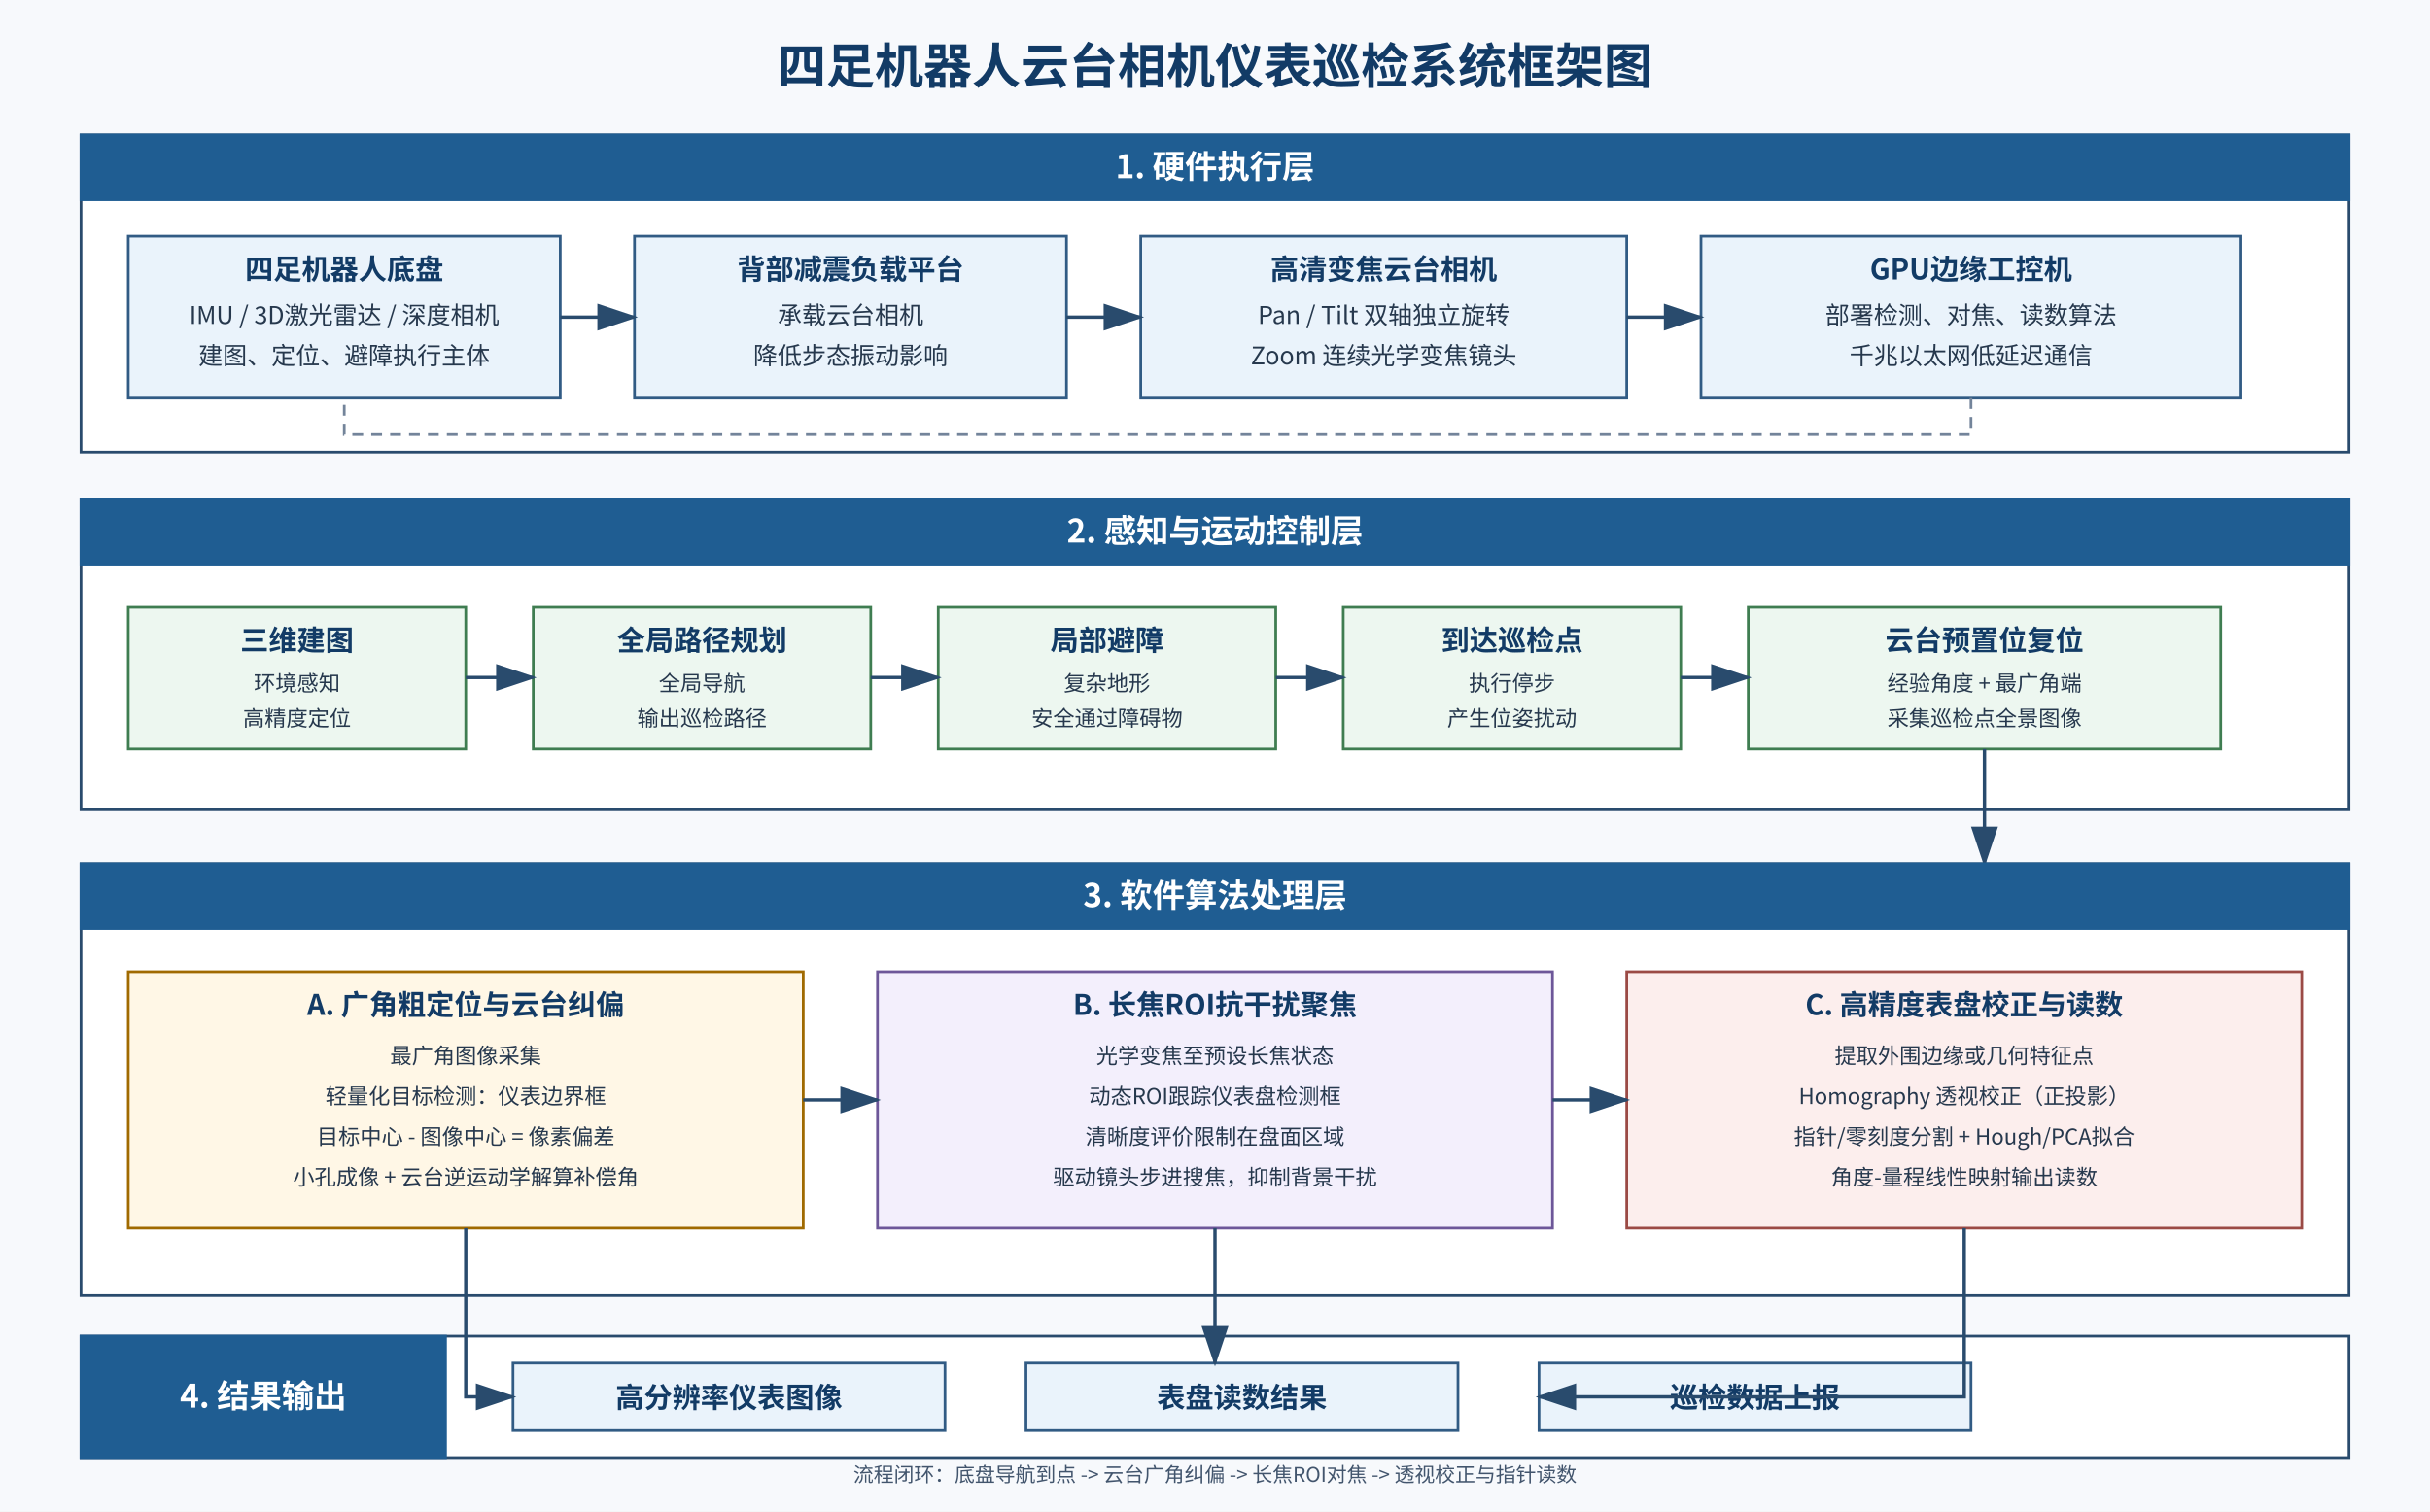
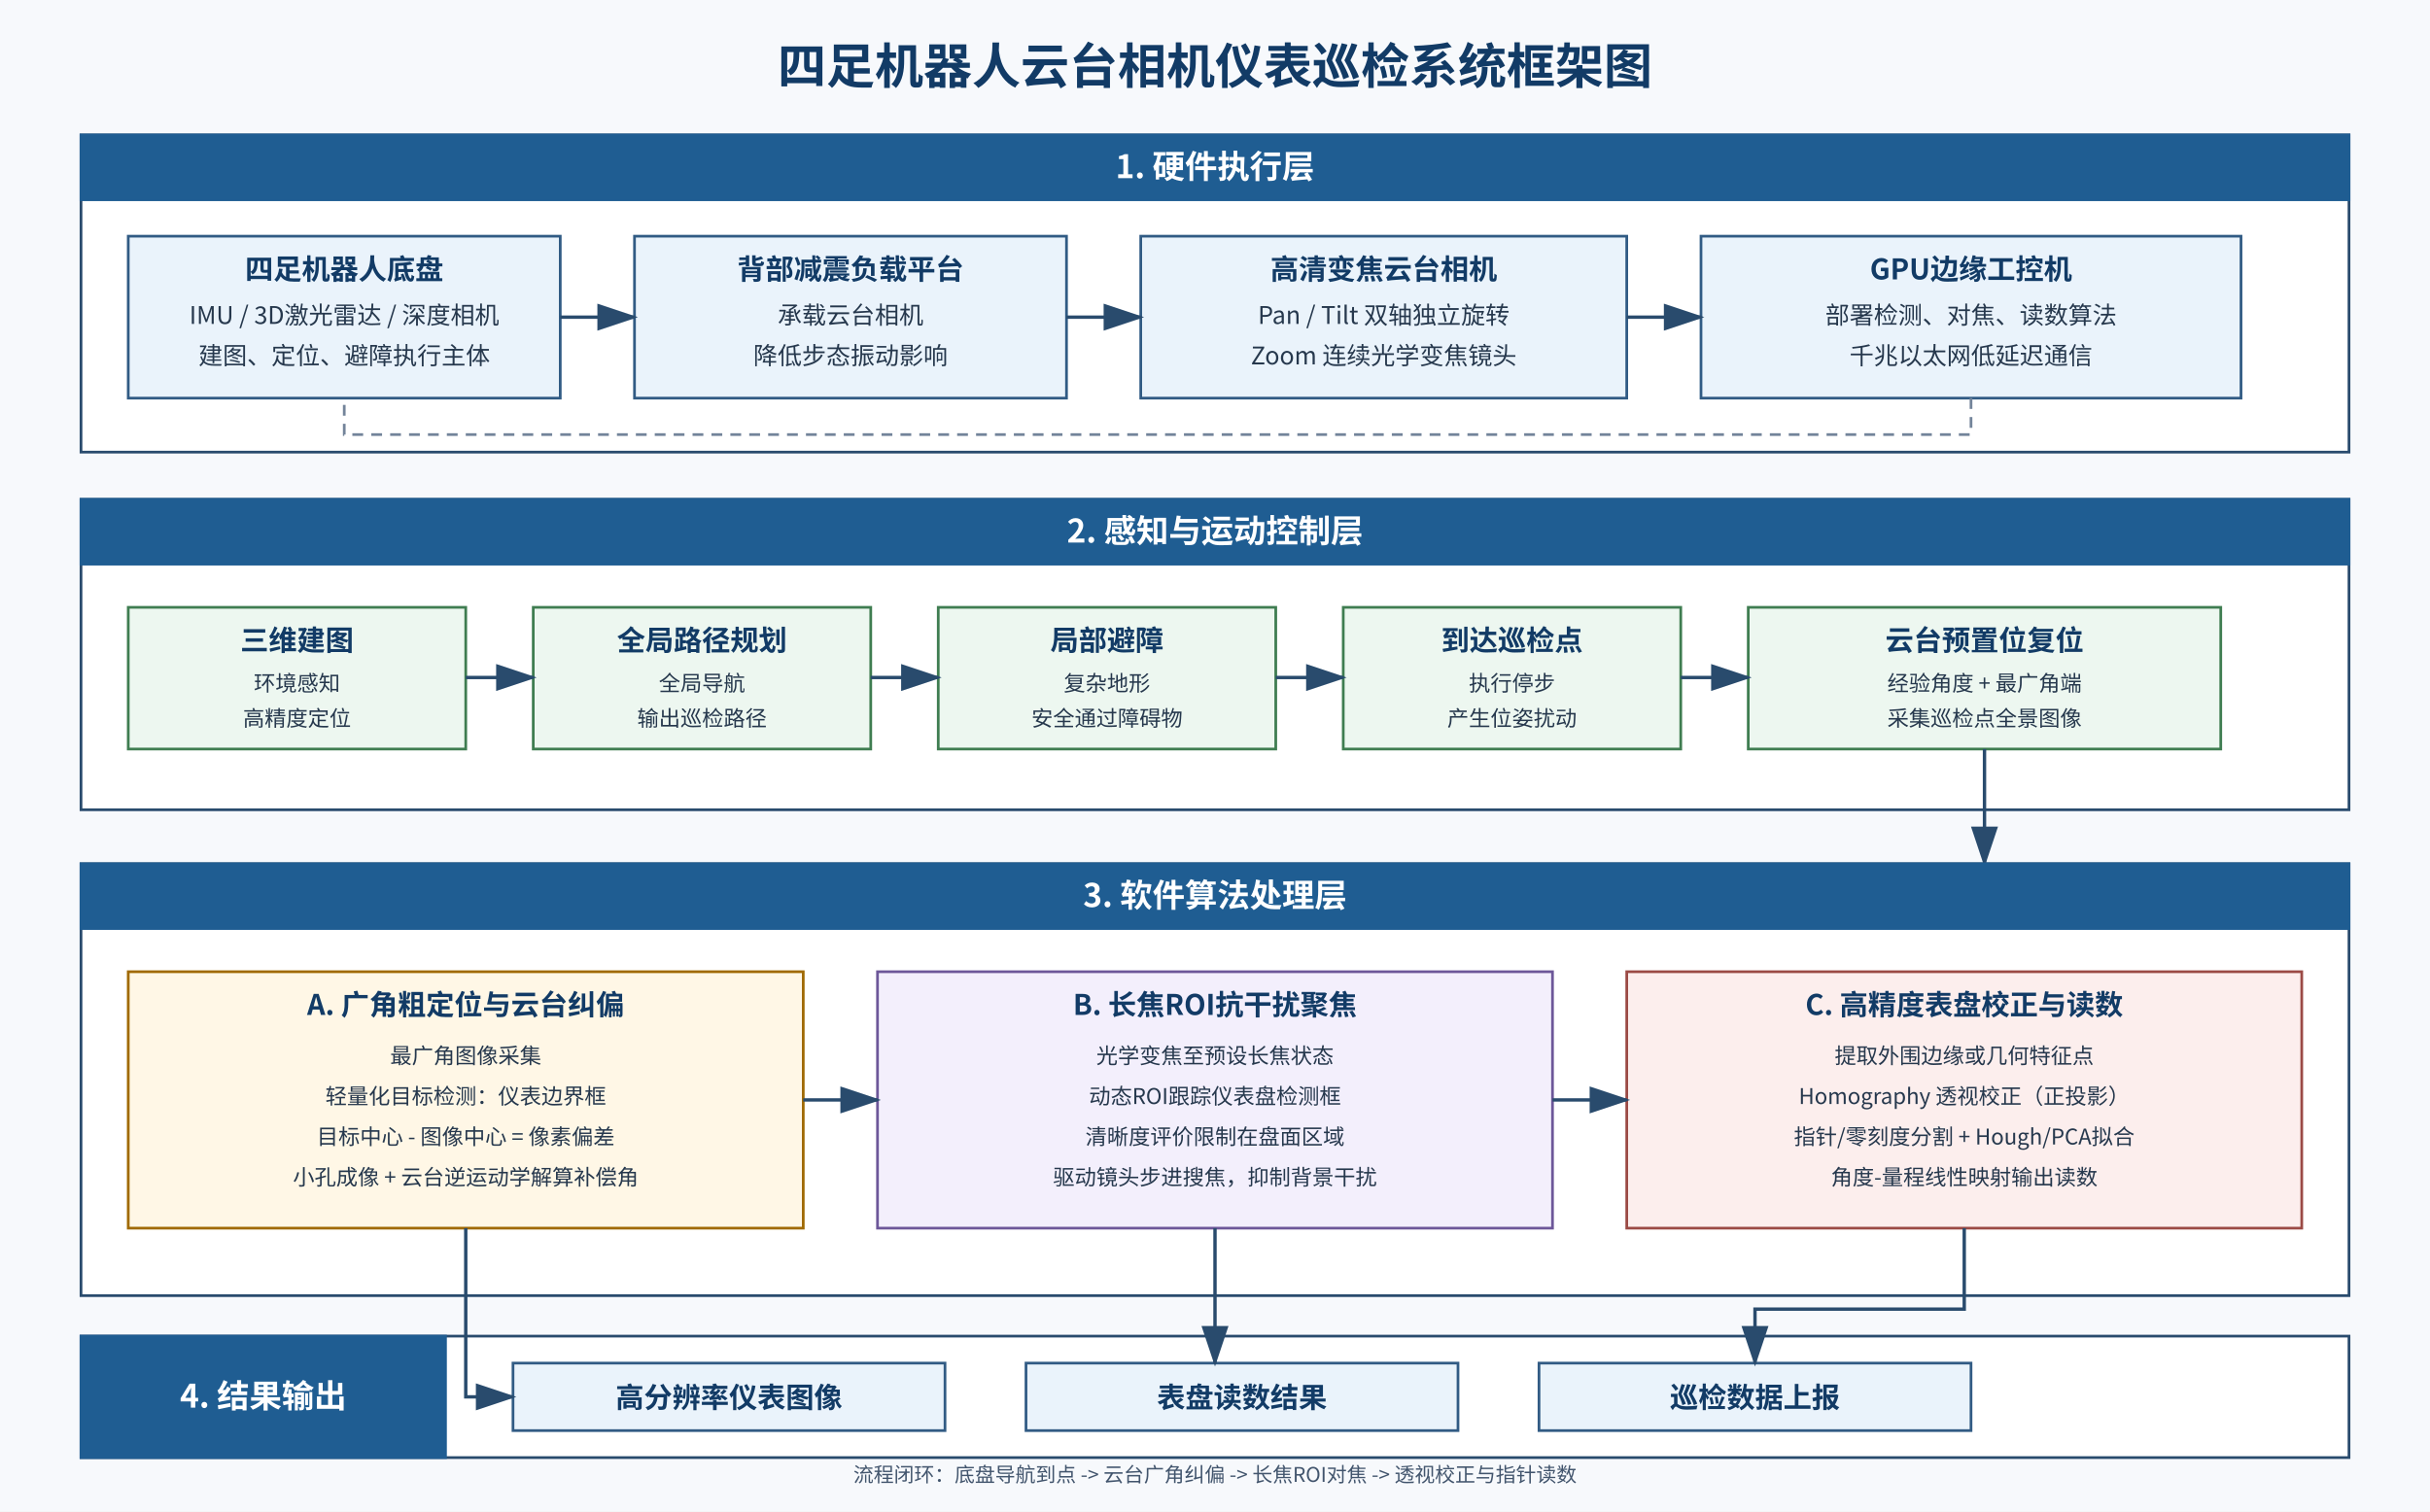
<svg xmlns="http://www.w3.org/2000/svg" width="1800" height="1120" viewBox="0 0 1800 1120">
  <defs>
    <style>
      .bg { fill: #f7f9fc; }
      .title { fill: #123b66; font: 700 36px "Noto Sans CJK SC", "Microsoft YaHei", Arial, sans-serif; }
      .layer-title { fill: #ffffff; font: 700 24px "Noto Sans CJK SC", "Microsoft YaHei", Arial, sans-serif; }
      .box-title { fill: #123b66; font: 700 21px "Noto Sans CJK SC", "Microsoft YaHei", Arial, sans-serif; }
      .box-text { fill: #26384d; font: 18px "Noto Sans CJK SC", "Microsoft YaHei", Arial, sans-serif; }
      .small-text { fill: #26384d; font: 16px "Noto Sans CJK SC", "Microsoft YaHei", Arial, sans-serif; }
      .note-text { fill: #42556d; font: 15px "Noto Sans CJK SC", "Microsoft YaHei", Arial, sans-serif; }
      .layer { fill: #ffffff; stroke: #294b6d; stroke-width: 2; }
      .layer-head { fill: #1f5d92; stroke: #1f5d92; stroke-width: 2; }
      .box-blue { fill: #eaf3fb; stroke: #315b84; stroke-width: 2; }
      .box-green { fill: #edf7f0; stroke: #3f7d51; stroke-width: 2; }
      .box-yellow { fill: #fff7e6; stroke: #a06a00; stroke-width: 2; }
      .box-purple { fill: #f3effc; stroke: #6d5799; stroke-width: 2; }
      .box-red { fill: #fceeed; stroke: #9b4a45; stroke-width: 2; }
      .layer-title, .box-title, .box-text, .small-text, .note-text { text-anchor: middle; }
      .arrow { fill: none; stroke: #294b6d; stroke-width: 2.5; marker-end: url(#arrowhead); }
      .dash { fill: none; stroke: #73849a; stroke-width: 2; stroke-dasharray: 8 6; }
    </style>
    <marker id="arrowhead" markerWidth="12" markerHeight="8" refX="11" refY="4" orient="auto">
      <path d="M0,0 L12,4 L0,8 Z" fill="#294b6d" />
    </marker>
  </defs>
  <rect class="bg" x="0" y="0" width="1800" height="1120" />
  <text class="title" x="900" y="62" text-anchor="middle">四足机器人云台相机仪表巡检系统框架图</text>
  <rect class="layer" x="60" y="100" width="1680" height="235" />
  <rect class="layer-head" x="60" y="100" width="1680" height="48" />
  <text class="layer-title" x="900" y="132">1. 硬件执行层</text>
  <rect class="box-blue" x="95" y="175" width="320" height="120" />
  <text class="box-title" x="255" y="207">四足机器人底盘</text>
  <text class="box-text" x="255" y="240">IMU / 3D激光雷达 / 深度相机</text>
  <text class="box-text" x="255" y="270">建图、定位、避障执行主体</text>
  <rect class="box-blue" x="470" y="175" width="320" height="120" />
  <text class="box-title" x="630" y="207">背部减震负载平台</text>
  <text class="box-text" x="630" y="240">承载云台相机</text>
  <text class="box-text" x="630" y="270">降低步态振动影响</text>
  <rect class="box-blue" x="845" y="175" width="360" height="120" />
  <text class="box-title" x="1025" y="207">高清变焦云台相机</text>
  <text class="box-text" x="1025" y="240">Pan / Tilt 双轴独立旋转</text>
  <text class="box-text" x="1025" y="270">Zoom 连续光学变焦镜头</text>
  <rect class="box-blue" x="1260" y="175" width="400" height="120" />
  <text class="box-title" x="1460" y="207">GPU边缘工控机</text>
  <text class="box-text" x="1460" y="240">部署检测、对焦、读数算法</text>
  <text class="box-text" x="1460" y="270">千兆以太网低延迟通信</text>
  <path class="arrow" d="M415 235 H470" />
  <path class="arrow" d="M790 235 H845" />
  <path class="arrow" d="M1205 235 H1260" />
  <path class="dash" d="M1460 295 V322 H255 V295" />
  <rect class="layer" x="60" y="370" width="1680" height="230" />
  <rect class="layer-head" x="60" y="370" width="1680" height="48" />
  <text class="layer-title" x="900" y="402">2. 感知与运动控制层</text>
  <rect class="box-green" x="95" y="450" width="250" height="105" />
  <text class="box-title" x="220" y="482">三维建图</text>
  <text class="small-text" x="220" y="512">环境感知</text>
  <text class="small-text" x="220" y="538">高精度定位</text>
  <rect class="box-green" x="395" y="450" width="250" height="105" />
  <text class="box-title" x="520" y="482">全局路径规划</text>
  <text class="small-text" x="520" y="512">全局导航</text>
  <text class="small-text" x="520" y="538">输出巡检路径</text>
  <rect class="box-green" x="695" y="450" width="250" height="105" />
  <text class="box-title" x="820" y="482">局部避障</text>
  <text class="small-text" x="820" y="512">复杂地形</text>
  <text class="small-text" x="820" y="538">安全通过障碍物</text>
  <rect class="box-green" x="995" y="450" width="250" height="105" />
  <text class="box-title" x="1120" y="482">到达巡检点</text>
  <text class="small-text" x="1120" y="512">执行停步</text>
  <text class="small-text" x="1120" y="538">产生位姿扰动</text>
  <rect class="box-green" x="1295" y="450" width="350" height="105" />
  <text class="box-title" x="1470" y="482">云台预置位复位</text>
  <text class="small-text" x="1470" y="512">经验角度 + 最广角端</text>
  <text class="small-text" x="1470" y="538">采集巡检点全景图像</text>
  <path class="arrow" d="M345 502 H395" />
  <path class="arrow" d="M645 502 H695" />
  <path class="arrow" d="M945 502 H995" />
  <path class="arrow" d="M1245 502 H1295" />
  <path class="arrow" d="M1470 555 V640" />
  <rect class="layer" x="60" y="640" width="1680" height="320" />
  <rect class="layer-head" x="60" y="640" width="1680" height="48" />
  <text class="layer-title" x="900" y="672">3. 软件算法处理层</text>
  <rect class="box-yellow" x="95" y="720" width="500" height="190" />
  <text class="box-title" x="345" y="752">A. 广角粗定位与云台纠偏</text>
  <text class="small-text" x="345" y="788">最广角图像采集</text>
  <text class="small-text" x="345" y="818">轻量化目标检测：仪表边界框</text>
  <text class="small-text" x="345" y="848">目标中心 - 图像中心 = 像素偏差</text>
  <text class="small-text" x="345" y="878">小孔成像 + 云台逆运动学解算补偿角</text>
  <rect class="box-purple" x="650" y="720" width="500" height="190" />
  <text class="box-title" x="900" y="752">B. 长焦ROI抗干扰聚焦</text>
  <text class="small-text" x="900" y="788">光学变焦至预设长焦状态</text>
  <text class="small-text" x="900" y="818">动态ROI跟踪仪表盘检测框</text>
  <text class="small-text" x="900" y="848">清晰度评价限制在盘面区域</text>
  <text class="small-text" x="900" y="878">驱动镜头步进搜焦，抑制背景干扰</text>
  <rect class="box-red" x="1205" y="720" width="500" height="190" />
  <text class="box-title" x="1455" y="752">C. 高精度表盘校正与读数</text>
  <text class="small-text" x="1455" y="788">提取外围边缘或几何特征点</text>
  <text class="small-text" x="1455" y="818">Homography 透视校正（正投影）</text>
  <text class="small-text" x="1455" y="848">指针/零刻度分割 + Hough/PCA拟合</text>
  <text class="small-text" x="1455" y="878">角度-量程线性映射输出读数</text>
  <path class="arrow" d="M595 815 H650" />
  <path class="arrow" d="M1150 815 H1205" />
  <rect class="layer" x="60" y="990" width="1680" height="90" />
  <rect class="layer-head" x="60" y="990" width="270" height="90" />
  <text class="layer-title" x="195" y="1043">4. 结果输出</text>
  <rect class="box-blue" x="380" y="1010" width="320" height="50" />
  <text class="box-title" x="540" y="1043">高分辨率仪表图像</text>
  <rect class="box-blue" x="760" y="1010" width="320" height="50" />
  <text class="box-title" x="920" y="1043">表盘读数结果</text>
  <rect class="box-blue" x="1140" y="1010" width="320" height="50" />
  <text class="box-title" x="1300" y="1043">巡检数据上报</text>
  <path class="arrow" d="M345 910 V1035 H380" />
  <path class="arrow" d="M900 910 V1010" />
-   <path class="arrow" d="M1455 910 V1035 H1140" />
+   <path class="arrow" d="M1455 910 V970 H1300 V1010" />
  <text class="note-text" x="900" y="1098" text-anchor="middle">流程闭环：底盘导航到点 -&gt; 云台广角纠偏 -&gt; 长焦ROI对焦 -&gt; 透视校正与指针读数</text>
</svg>
